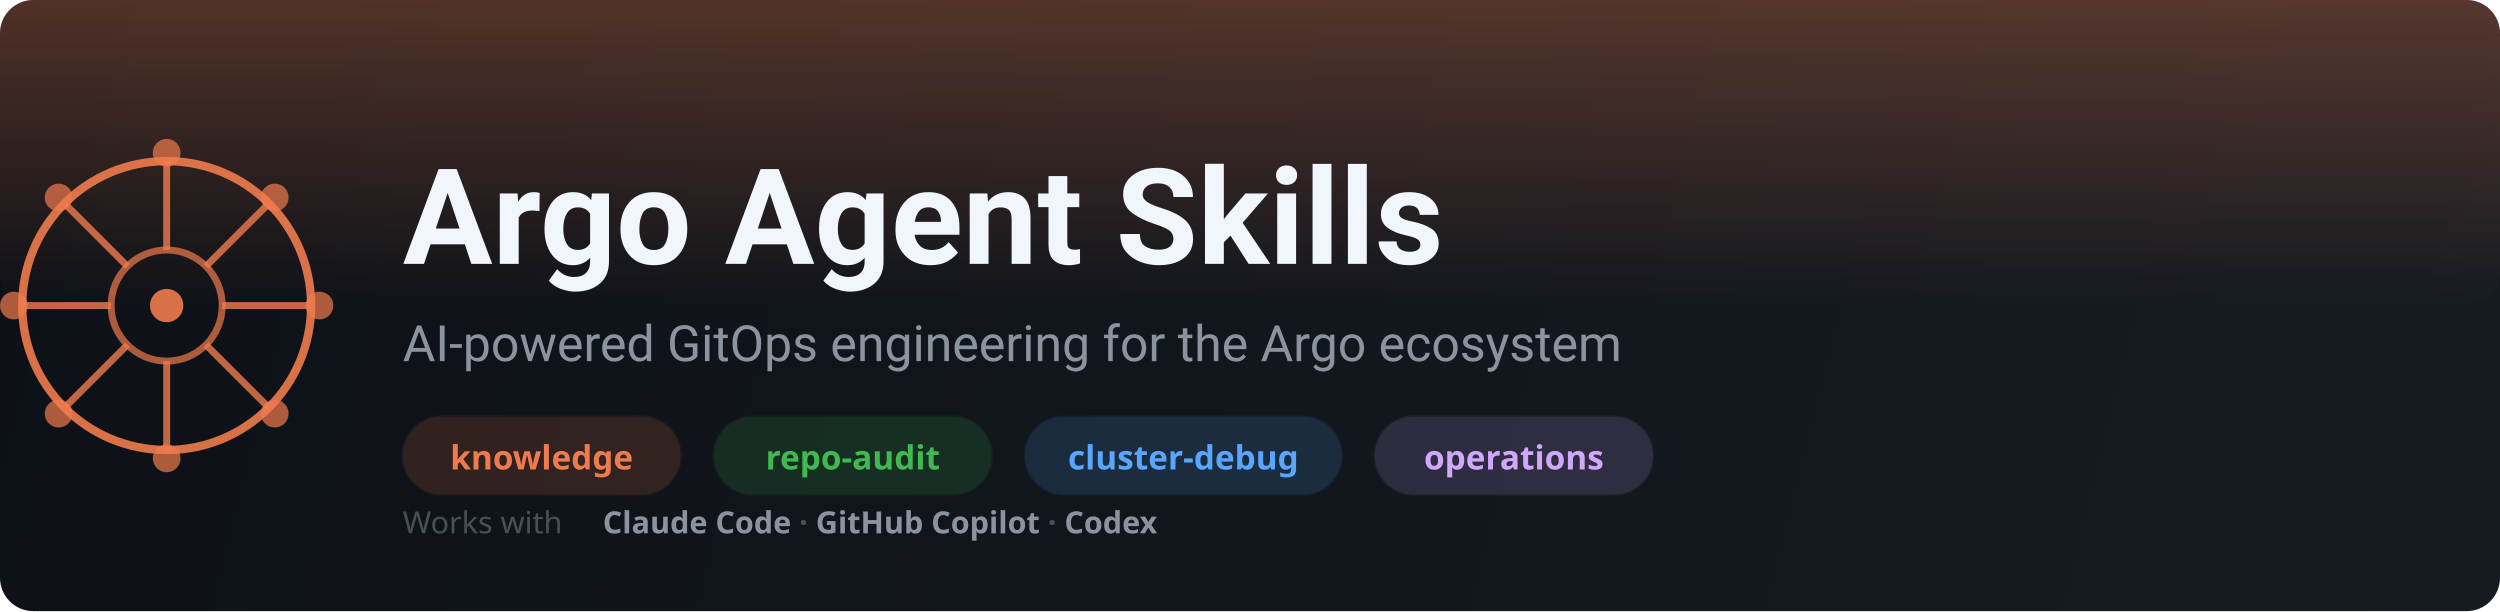
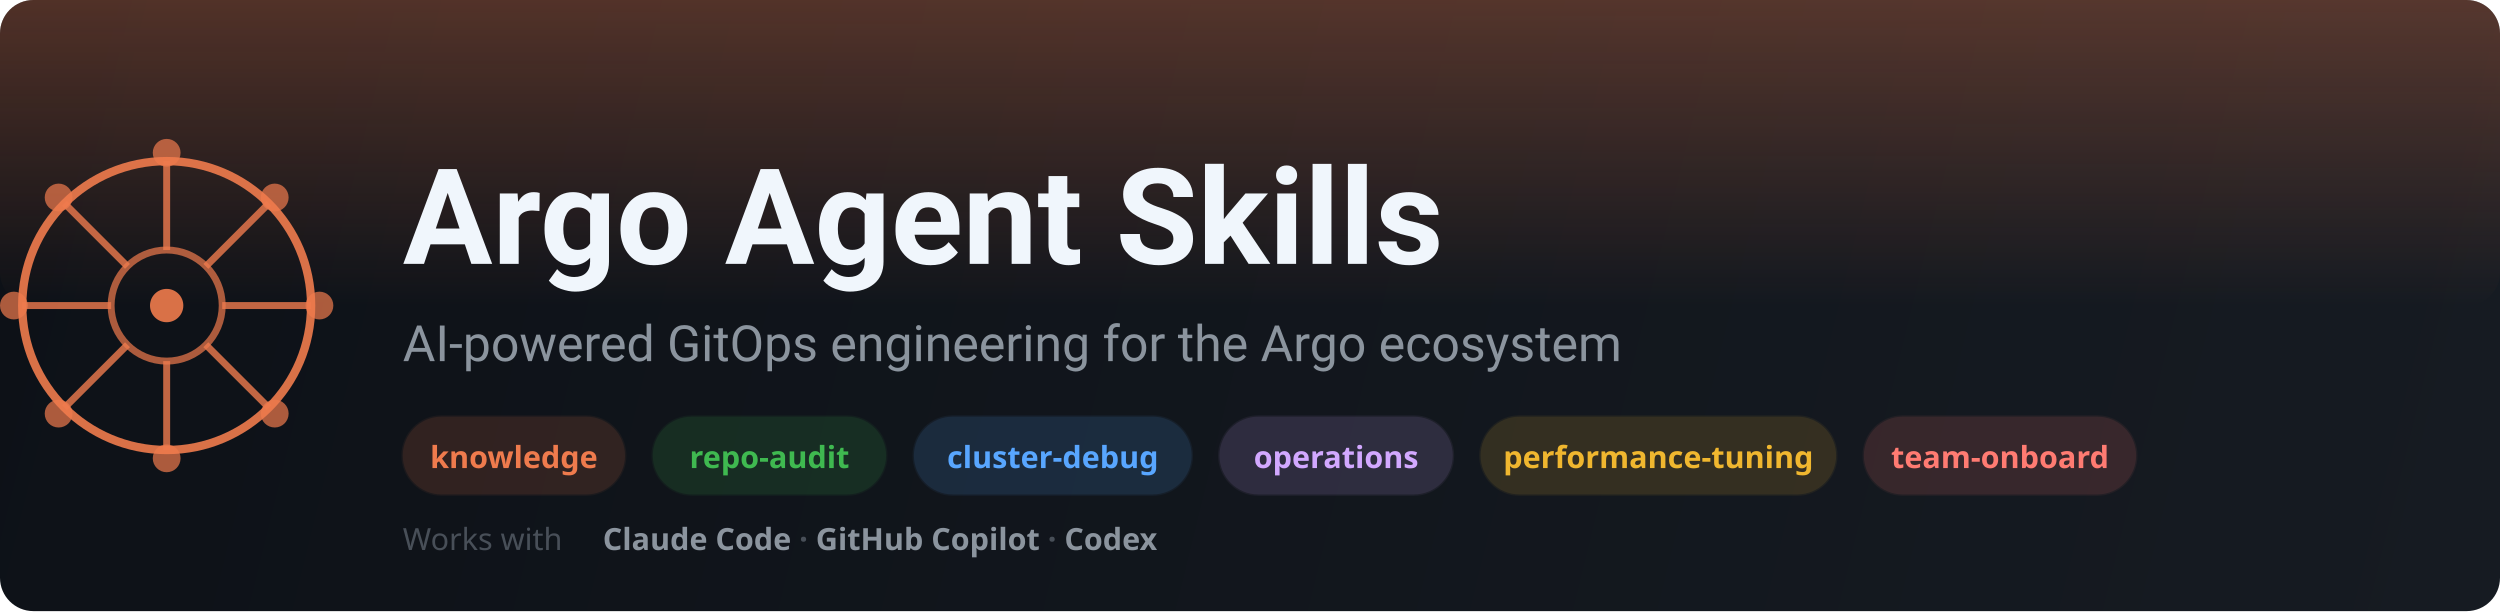
<svg xmlns="http://www.w3.org/2000/svg" viewBox="0 0 900 220" fill="none">
  <defs>
    <linearGradient id="bg" x1="0" y1="0" x2="900" y2="220" gradientUnits="userSpaceOnUse">
      <stop offset="0%" stop-color="#0d1117" />
      <stop offset="100%" stop-color="#161b22" />
    </linearGradient>
    <linearGradient id="accent" x1="0" y1="0" x2="1" y2="1">
      <stop offset="0%" stop-color="#EF7B4D" />
      <stop offset="100%" stop-color="#E96D3F" />
    </linearGradient>
    <linearGradient id="glow" x1="0" y1="0" x2="0" y2="1">
      <stop offset="0%" stop-color="#EF7B4D" stop-opacity="0.3" />
      <stop offset="100%" stop-color="#EF7B4D" stop-opacity="0" />
    </linearGradient>
  </defs>
  <rect width="900" height="220" rx="12" fill="url(#bg)" />
  <rect width="900" height="110" rx="12" fill="url(#glow)" />
  <g transform="translate(60, 110)">
    <circle cx="0" cy="0" r="52" stroke="#EF7B4D" stroke-width="3" fill="none" opacity="0.9" />
    <circle cx="0" cy="0" r="20" stroke="#EF7B4D" stroke-width="2.5" fill="none" opacity="0.7" />
    <circle cx="0" cy="0" r="6" fill="#EF7B4D" opacity="0.9" />
    <line x1="0" y1="-20" x2="0" y2="-52" stroke="#EF7B4D" stroke-width="2.5" opacity="0.8" />
    <line x1="14.1" y1="-14.1" x2="36.8" y2="-36.8" stroke="#EF7B4D" stroke-width="2.5" opacity="0.8" />
    <line x1="20" y1="0" x2="52" y2="0" stroke="#EF7B4D" stroke-width="2.5" opacity="0.8" />
    <line x1="14.1" y1="14.1" x2="36.8" y2="36.8" stroke="#EF7B4D" stroke-width="2.5" opacity="0.8" />
    <line x1="0" y1="20" x2="0" y2="52" stroke="#EF7B4D" stroke-width="2.5" opacity="0.8" />
    <line x1="-14.1" y1="14.1" x2="-36.8" y2="36.8" stroke="#EF7B4D" stroke-width="2.5" opacity="0.8" />
    <line x1="-20" y1="0" x2="-52" y2="0" stroke="#EF7B4D" stroke-width="2.5" opacity="0.8" />
    <line x1="-14.1" y1="-14.1" x2="-36.8" y2="-36.8" stroke="#EF7B4D" stroke-width="2.5" opacity="0.8" />
    <circle cx="0" cy="-55" r="5" fill="#EF7B4D" opacity="0.7" />
    <circle cx="38.9" cy="-38.9" r="5" fill="#EF7B4D" opacity="0.7" />
    <circle cx="55" cy="0" r="5" fill="#EF7B4D" opacity="0.7" />
    <circle cx="38.9" cy="38.9" r="5" fill="#EF7B4D" opacity="0.7" />
    <circle cx="0" cy="55" r="5" fill="#EF7B4D" opacity="0.7" />
    <circle cx="-38.9" cy="38.9" r="5" fill="#EF7B4D" opacity="0.7" />
    <circle cx="-55" cy="0" r="5" fill="#EF7B4D" opacity="0.7" />
    <circle cx="-38.9" cy="-38.9" r="5" fill="#EF7B4D" opacity="0.7" />
  </g>
  <text x="145" y="95" font-family="system-ui, -apple-system, 'Segoe UI', Roboto, sans-serif" font-size="48" font-weight="700" fill="#f0f6fc">
    Argo Agent Skills
  </text>
  <text x="145" y="130" font-family="system-ui, -apple-system, 'Segoe UI', Roboto, sans-serif" font-size="18" fill="#8b949e">
    AI-powered GitOps engineering for the Argo ecosystem
  </text>
  <g transform="translate(145, 150)">
-     <rect x="0" y="0" width="100" height="28" rx="14" fill="#EF7B4D" opacity="0.15" stroke="#EF7B4D" stroke-width="1" stroke-opacity="0.4" />
-     <text x="50" y="19" font-family="system-ui, sans-serif" font-size="12" font-weight="600" fill="#EF7B4D" text-anchor="middle">knowledge</text>
-     <rect x="112" y="0" width="100" height="28" rx="14" fill="#3FB950" opacity="0.15" stroke="#3FB950" stroke-width="1" stroke-opacity="0.4" />
-     <text x="162" y="19" font-family="system-ui, sans-serif" font-size="12" font-weight="600" fill="#3FB950" text-anchor="middle">repo-audit</text>
-     <rect x="224" y="0" width="114" height="28" rx="14" fill="#58A6FF" opacity="0.15" stroke="#58A6FF" stroke-width="1" stroke-opacity="0.4" />
-     <text x="281" y="19" font-family="system-ui, sans-serif" font-size="12" font-weight="600" fill="#58A6FF" text-anchor="middle">cluster-debug</text>
-     <rect x="350" y="0" width="100" height="28" rx="14" fill="#D2A8FF" opacity="0.15" stroke="#D2A8FF" stroke-width="1" stroke-opacity="0.4" />
-     <text x="400" y="19" font-family="system-ui, sans-serif" font-size="12" font-weight="600" fill="#D2A8FF" text-anchor="middle">operations</text>
+     <rect x="0" y="0" width="80" height="28" rx="14" fill="#EF7B4D" opacity="0.15" stroke="#EF7B4D" stroke-width="1" stroke-opacity="0.4" />
+     <text x="40" y="18.5" font-family="system-ui, sans-serif" font-size="11" font-weight="600" fill="#EF7B4D" text-anchor="middle">knowledge</text>
+     <rect x="90" y="0" width="84" height="28" rx="14" fill="#3FB950" opacity="0.15" stroke="#3FB950" stroke-width="1" stroke-opacity="0.4" />
+     <text x="132" y="18.5" font-family="system-ui, sans-serif" font-size="11" font-weight="600" fill="#3FB950" text-anchor="middle">repo-audit</text>
+     <rect x="184" y="0" width="100" height="28" rx="14" fill="#58A6FF" opacity="0.15" stroke="#58A6FF" stroke-width="1" stroke-opacity="0.4" />
+     <text x="234" y="18.5" font-family="system-ui, sans-serif" font-size="11" font-weight="600" fill="#58A6FF" text-anchor="middle">cluster-debug</text>
+     <rect x="294" y="0" width="84" height="28" rx="14" fill="#D2A8FF" opacity="0.15" stroke="#D2A8FF" stroke-width="1" stroke-opacity="0.4" />
+     <text x="336" y="18.5" font-family="system-ui, sans-serif" font-size="11" font-weight="600" fill="#D2A8FF" text-anchor="middle">operations</text>
+     <rect x="388" y="0" width="128" height="28" rx="14" fill="#F0B72F" opacity="0.15" stroke="#F0B72F" stroke-width="1" stroke-opacity="0.4" />
+     <text x="452" y="18.5" font-family="system-ui, sans-serif" font-size="11" font-weight="600" fill="#F0B72F" text-anchor="middle">performance-tuning</text>
+     <rect x="526" y="0" width="98" height="28" rx="14" fill="#FF7B72" opacity="0.15" stroke="#FF7B72" stroke-width="1" stroke-opacity="0.4" />
+     <text x="575" y="18.5" font-family="system-ui, sans-serif" font-size="11" font-weight="600" fill="#FF7B72" text-anchor="middle">team-onboard</text>
  </g>
-   <g transform="translate(145, 192)">
+   <g transform="translate(145, 198)">
    <text font-family="system-ui, sans-serif" font-size="11" fill="#484f58">
      <tspan>Works with</tspan>
    </text>
    <text x="72" font-family="system-ui, sans-serif" font-size="11" font-weight="600" fill="#8b949e">
      <tspan>Claude Code</tspan>
      <tspan fill="#484f58"> · </tspan>
      <tspan>GitHub Copilot</tspan>
      <tspan fill="#484f58"> · </tspan>
      <tspan>Codex</tspan>
    </text>
  </g>
</svg>
